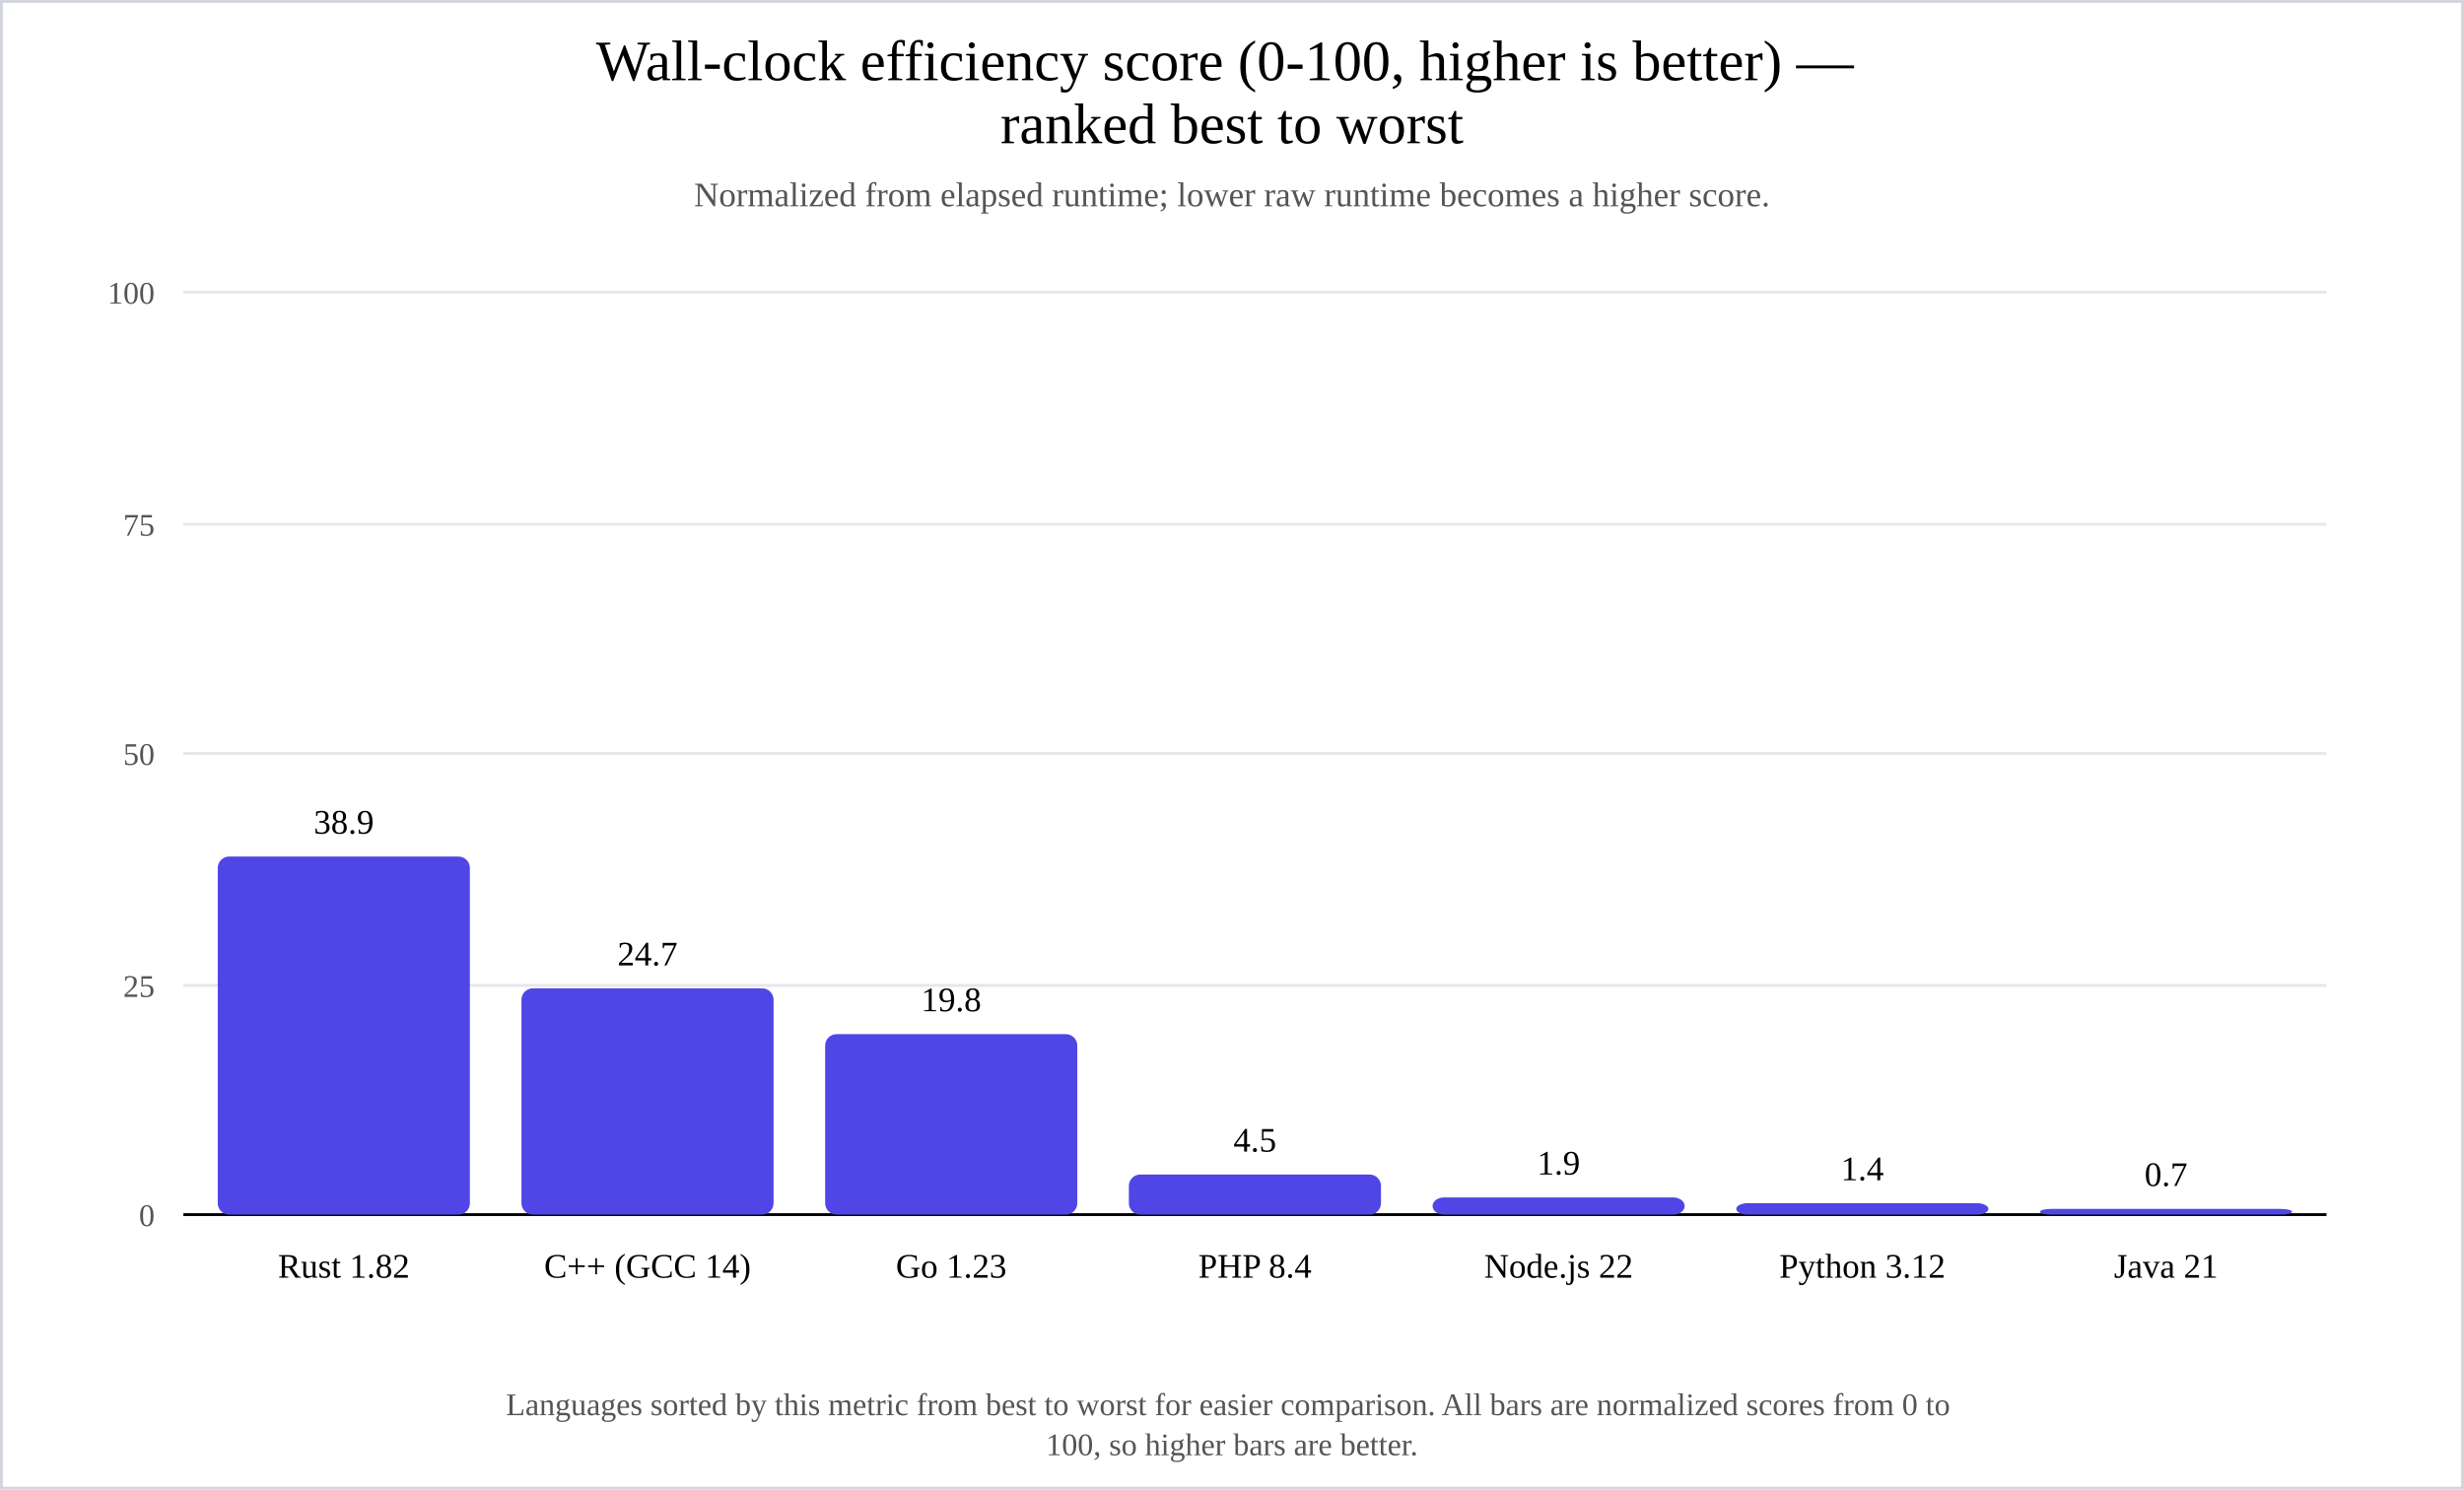
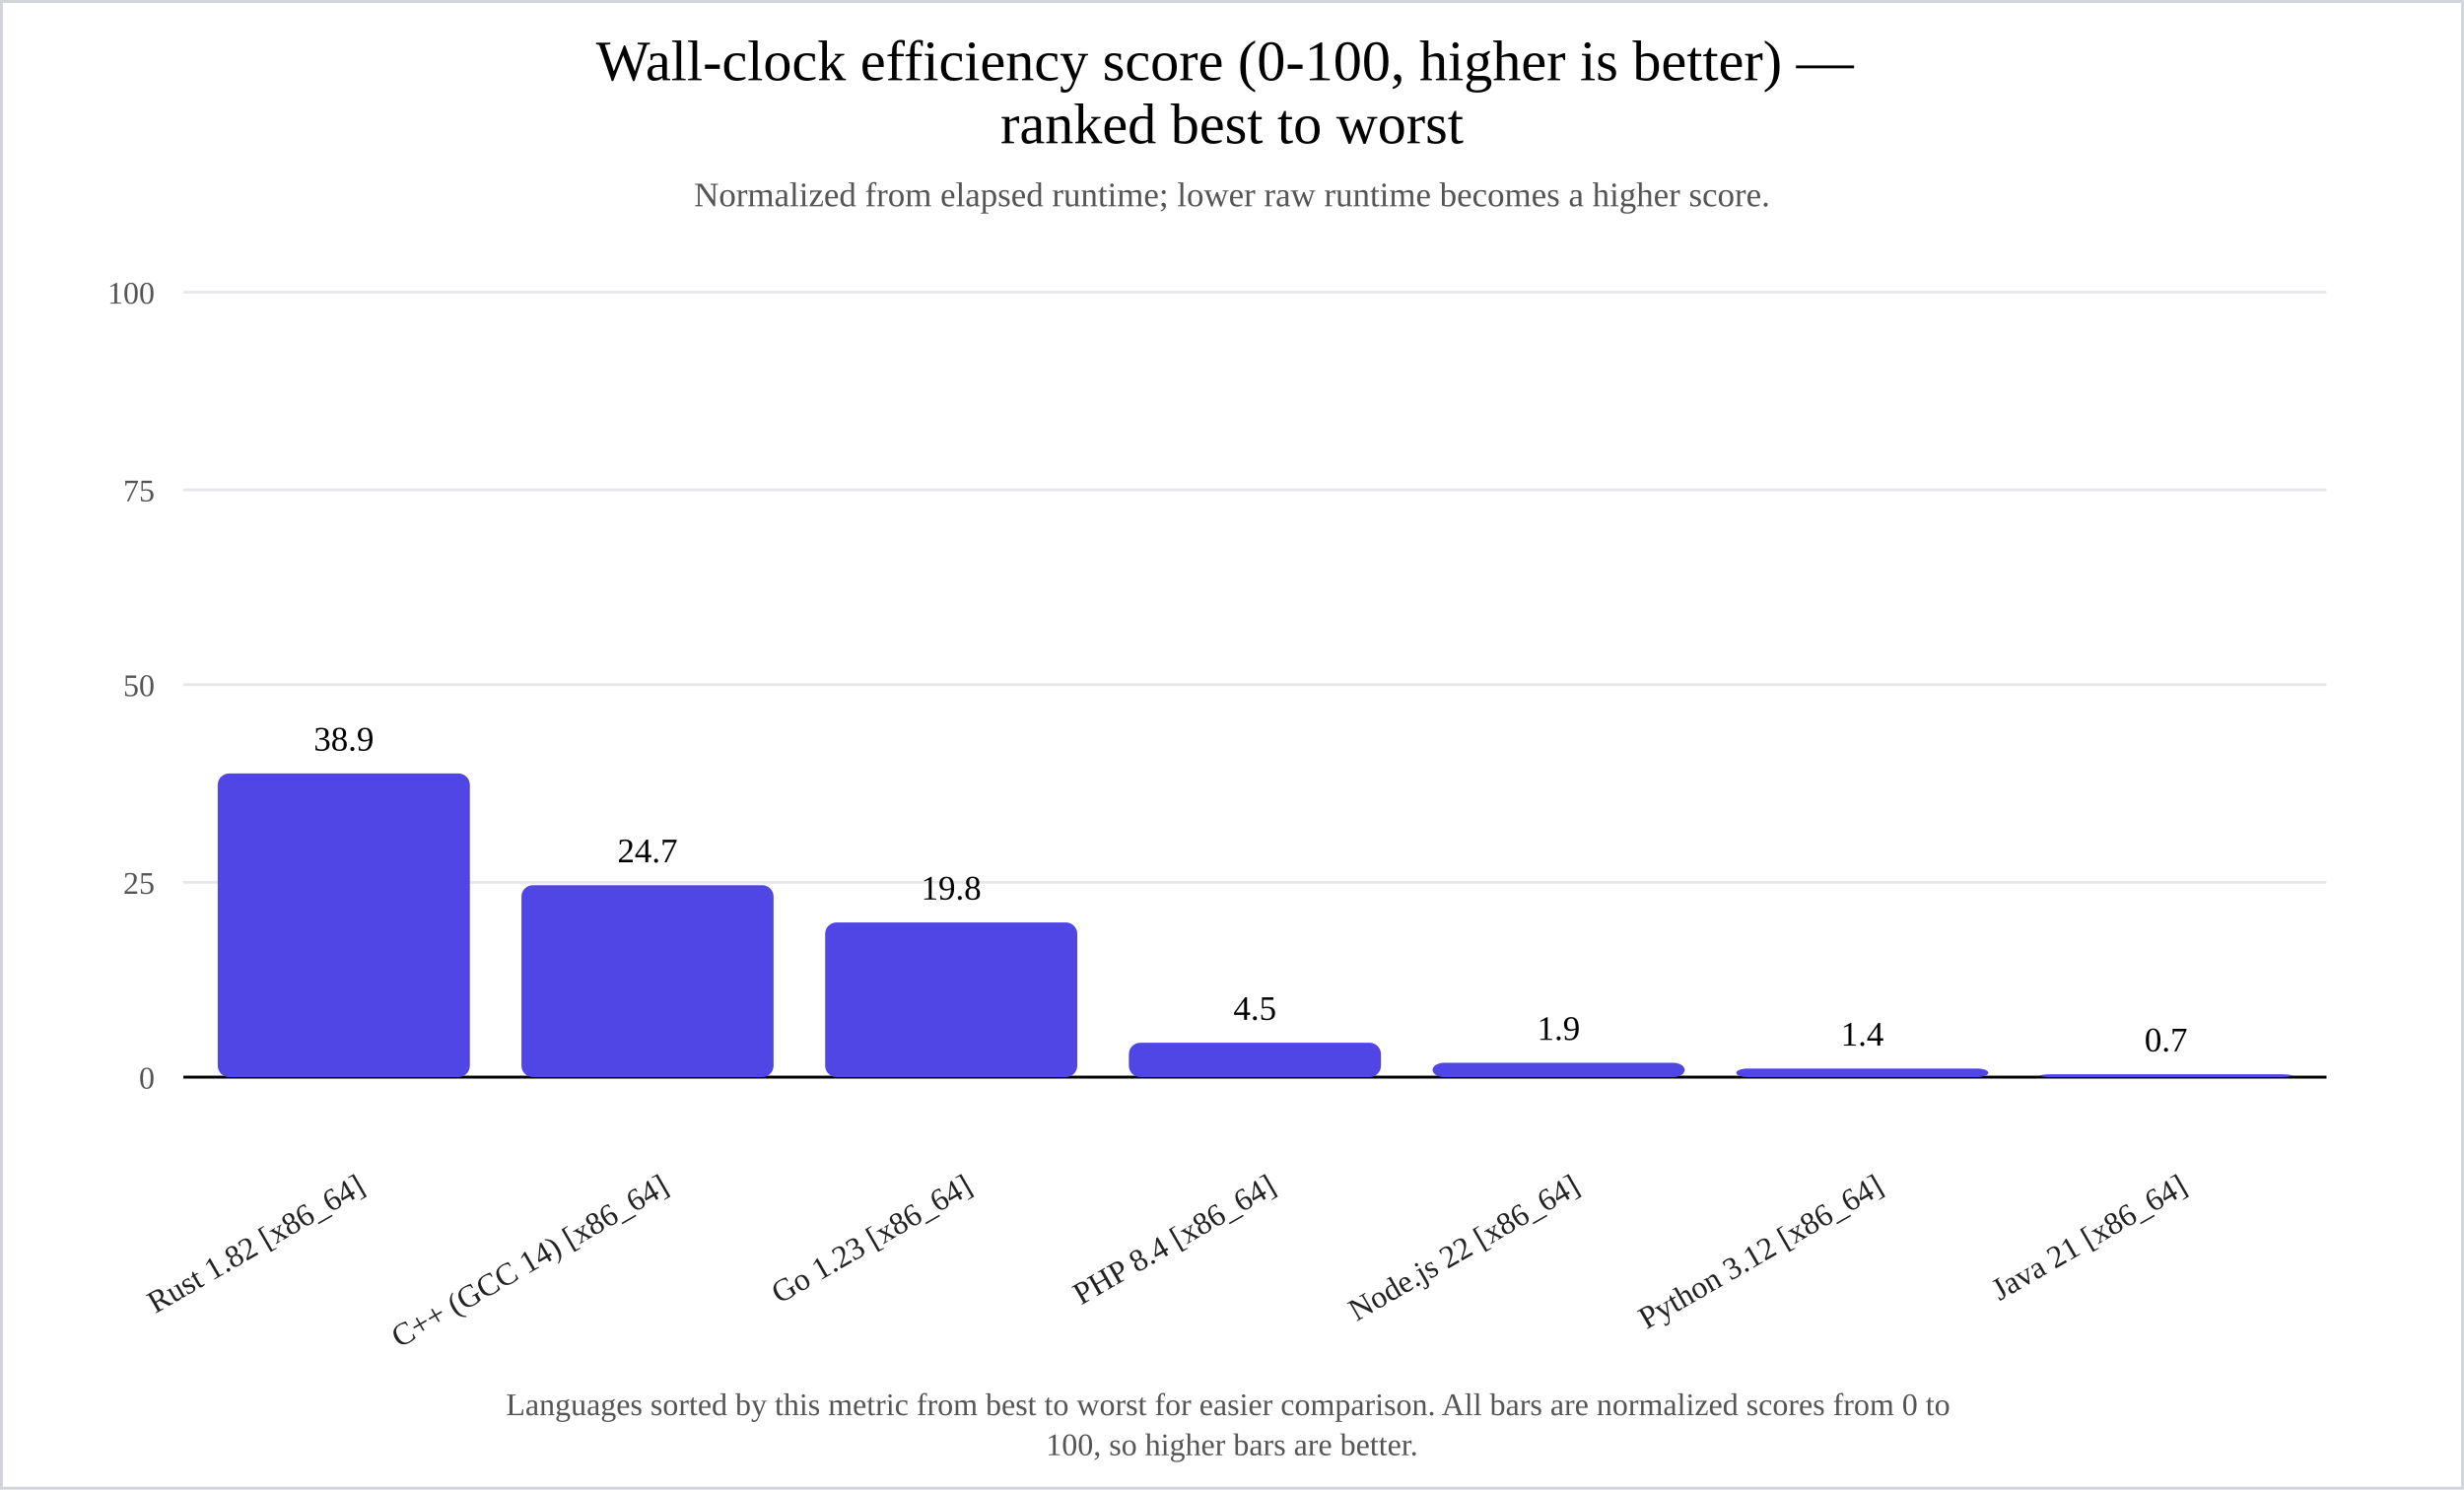
<svg xmlns="http://www.w3.org/2000/svg" width="860" height="520" viewBox="0 0 860 520">
  <rect x="0" y="0" width="860" height="520" fill="#ffffff" />
  <rect x="0.5" y="0.5" width="859" height="519" fill="none" stroke="#d1d5db" />
  <text x="430.0" y="28" text-anchor="middle" font-size="20" fill="#000">
    <tspan x="430.0" dy="0">Wall-clock efficiency score (0-100, higher is better) —</tspan>
    <tspan x="430.0" dy="22">ranked best to worst</tspan>
  </text>
  <text x="430.0" y="72" text-anchor="middle" font-size="12" fill="#555">
    <tspan x="430.0" dy="0">Normalized from elapsed runtime; lower raw runtime becomes a higher score.</tspan>
  </text>
-   <line x1="64" y1="424" x2="812" y2="424" stroke="#e5e7eb" stroke-width="1" />
-   <text x="54" y="428" text-anchor="end" font-size="11" fill="#555">0</text>
-   <line x1="64" y1="344" x2="812" y2="344" stroke="#e5e7eb" stroke-width="1" />
-   <text x="54" y="348" text-anchor="end" font-size="11" fill="#555">25</text>
-   <line x1="64" y1="263" x2="812" y2="263" stroke="#e5e7eb" stroke-width="1" />
-   <text x="54" y="267" text-anchor="end" font-size="11" fill="#555">50</text>
-   <line x1="64" y1="183" x2="812" y2="183" stroke="#e5e7eb" stroke-width="1" />
-   <text x="54" y="187" text-anchor="end" font-size="11" fill="#555">75</text>
+   <line x1="64" y1="376" x2="812" y2="376" stroke="#e5e7eb" stroke-width="1" />
+   <text x="54" y="380" text-anchor="end" font-size="11" fill="#555">0</text>
+   <line x1="64" y1="308" x2="812" y2="308" stroke="#e5e7eb" stroke-width="1" />
+   <text x="54" y="312" text-anchor="end" font-size="11" fill="#555">25</text>
+   <line x1="64" y1="239" x2="812" y2="239" stroke="#e5e7eb" stroke-width="1" />
+   <text x="54" y="243" text-anchor="end" font-size="11" fill="#555">50</text>
+   <line x1="64" y1="171" x2="812" y2="171" stroke="#e5e7eb" stroke-width="1" />
+   <text x="54" y="175" text-anchor="end" font-size="11" fill="#555">75</text>
  <line x1="64" y1="102" x2="812" y2="102" stroke="#e5e7eb" stroke-width="1" />
  <text x="54" y="106" text-anchor="end" font-size="11" fill="#555">100</text>
-   <line x1="64" y1="424" x2="812" y2="424" stroke="black" />
-   <rect x="76" y="299" width="88" height="125" rx="4" fill="#4f46e5" />
-   <text x="120.0" y="446" text-anchor="middle" font-size="12">Rust 1.82</text>
-   <text x="120.0" y="291" text-anchor="middle" font-size="12">38.9</text>
-   <rect x="182" y="345" width="88" height="79" rx="4" fill="#4f46e5" />
-   <text x="226.0" y="446" text-anchor="middle" font-size="12">C++ (GCC 14)</text>
-   <text x="226.0" y="337" text-anchor="middle" font-size="12">24.7</text>
-   <rect x="288" y="361" width="88" height="63" rx="4" fill="#4f46e5" />
-   <text x="332.0" y="446" text-anchor="middle" font-size="12">Go 1.23</text>
-   <text x="332.0" y="353" text-anchor="middle" font-size="12">19.8</text>
-   <rect x="394" y="410" width="88" height="14" rx="4" fill="#4f46e5" />
-   <text x="438.0" y="446" text-anchor="middle" font-size="12">PHP 8.4</text>
-   <text x="438.0" y="402" text-anchor="middle" font-size="12">4.5</text>
-   <rect x="500" y="418" width="88" height="6" rx="4" fill="#4f46e5" />
-   <text x="544.0" y="446" text-anchor="middle" font-size="12">Node.js 22</text>
-   <text x="544.0" y="410" text-anchor="middle" font-size="12">1.9</text>
-   <rect x="606" y="420" width="88" height="4" rx="4" fill="#4f46e5" />
-   <text x="650.0" y="446" text-anchor="middle" font-size="12">Python 3.12</text>
-   <text x="650.0" y="412" text-anchor="middle" font-size="12">1.4</text>
-   <rect x="712" y="422" width="88" height="2" rx="4" fill="#4f46e5" />
-   <text x="756.0" y="446" text-anchor="middle" font-size="12">Java 21</text>
-   <text x="756.0" y="414" text-anchor="middle" font-size="12">0.7</text>
+   <line x1="64" y1="376" x2="812" y2="376" stroke="black" />
+   <rect x="76" y="270" width="88" height="106" rx="4" fill="#4f46e5" />
+   <text x="128.0" y="416" transform="rotate(-30 128.0 416)" text-anchor="end" font-size="11" fill="#222">Rust 1.82 [x86_64]</text>
+   <text x="120.0" y="262" text-anchor="middle" font-size="12">38.9</text>
+   <rect x="182" y="309" width="88" height="67" rx="4" fill="#4f46e5" />
+   <text x="234.0" y="416" transform="rotate(-30 234.0 416)" text-anchor="end" font-size="11" fill="#222">C++ (GCC 14) [x86_64]</text>
+   <text x="226.0" y="301" text-anchor="middle" font-size="12">24.7</text>
+   <rect x="288" y="322" width="88" height="54" rx="4" fill="#4f46e5" />
+   <text x="340.0" y="416" transform="rotate(-30 340.0 416)" text-anchor="end" font-size="11" fill="#222">Go 1.23 [x86_64]</text>
+   <text x="332.0" y="314" text-anchor="middle" font-size="12">19.8</text>
+   <rect x="394" y="364" width="88" height="12" rx="4" fill="#4f46e5" />
+   <text x="446.0" y="416" transform="rotate(-30 446.0 416)" text-anchor="end" font-size="11" fill="#222">PHP 8.4 [x86_64]</text>
+   <text x="438.0" y="356" text-anchor="middle" font-size="12">4.5</text>
+   <rect x="500" y="371" width="88" height="5" rx="4" fill="#4f46e5" />
+   <text x="552.0" y="416" transform="rotate(-30 552.0 416)" text-anchor="end" font-size="11" fill="#222">Node.js 22 [x86_64]</text>
+   <text x="544.0" y="363" text-anchor="middle" font-size="12">1.9</text>
+   <rect x="606" y="373" width="88" height="3" rx="4" fill="#4f46e5" />
+   <text x="658.0" y="416" transform="rotate(-30 658.0 416)" text-anchor="end" font-size="11" fill="#222">Python 3.12 [x86_64]</text>
+   <text x="650.0" y="365" text-anchor="middle" font-size="12">1.4</text>
+   <rect x="712" y="375" width="88" height="1" rx="4" fill="#4f46e5" />
+   <text x="764.0" y="416" transform="rotate(-30 764.0 416)" text-anchor="end" font-size="11" fill="#222">Java 21 [x86_64]</text>
+   <text x="756.0" y="367" text-anchor="middle" font-size="12">0.7</text>
  <text x="430.0" y="494" text-anchor="middle" font-size="11" fill="#555">
    <tspan x="430.0" dy="0">Languages sorted by this metric from best to worst for easier comparison. All bars are normalized scores from 0 to</tspan>
    <tspan x="430.0" dy="14">100, so higher bars are better.</tspan>
  </text>
</svg>
